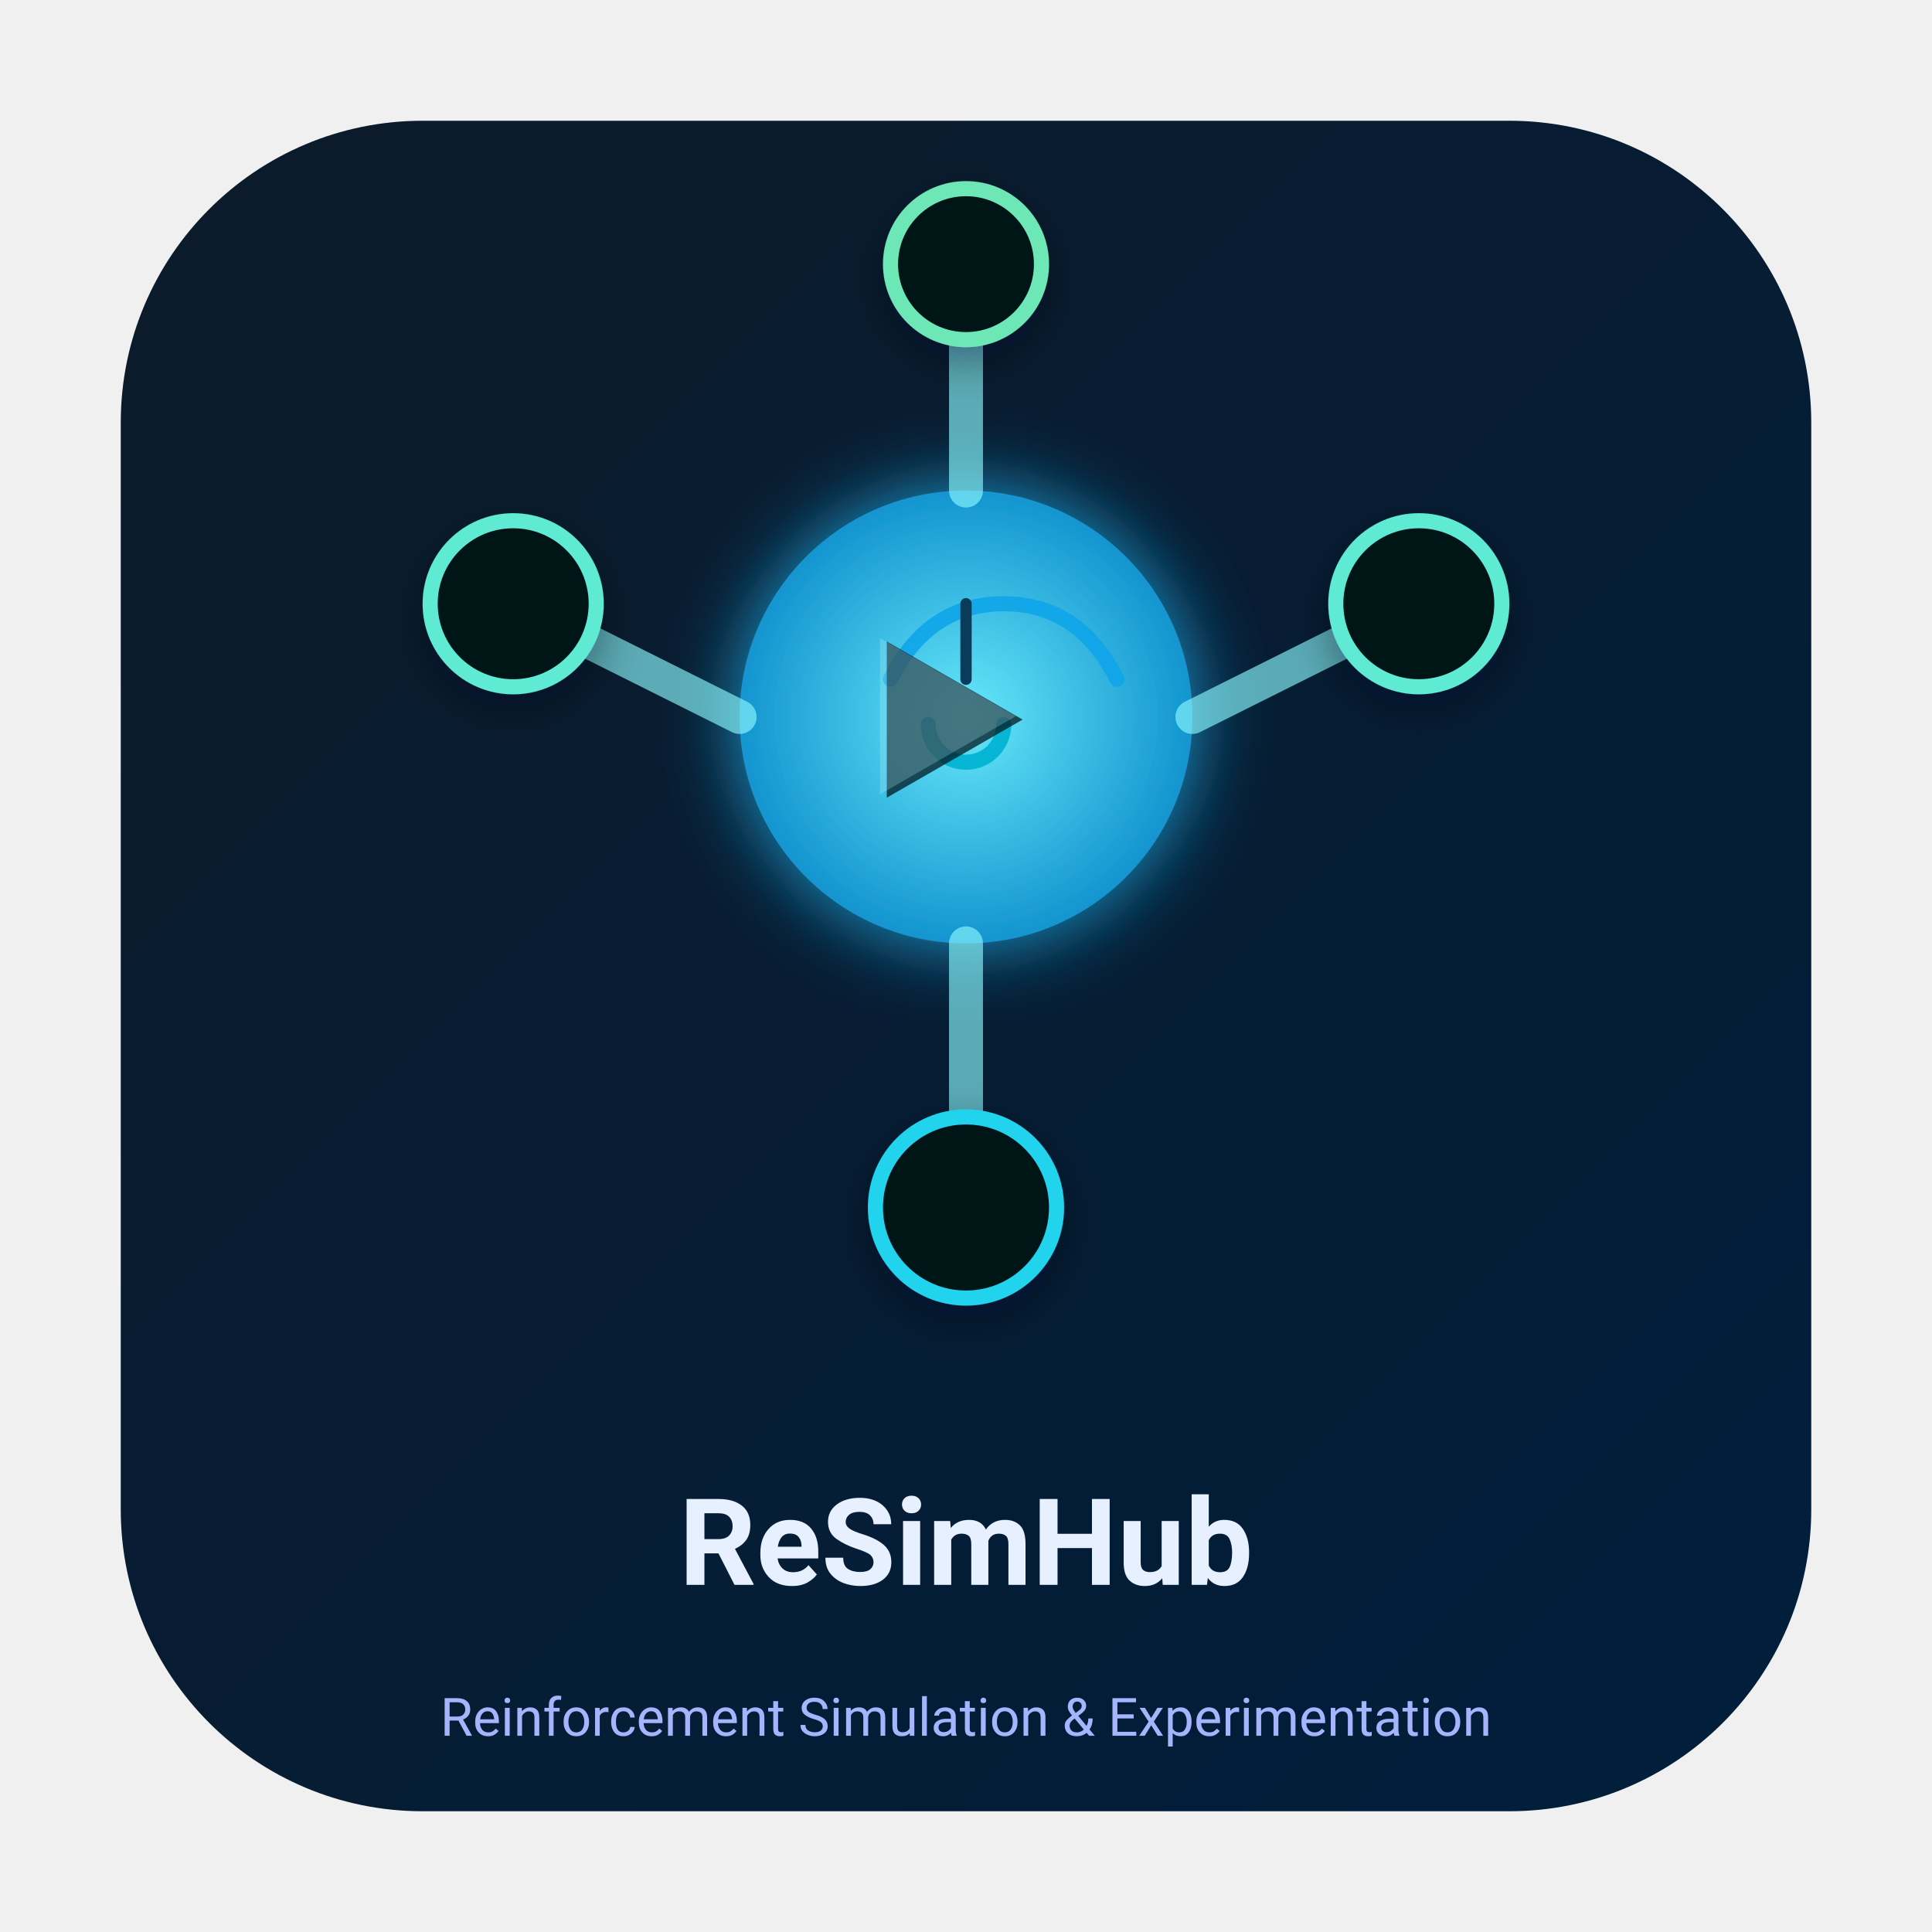
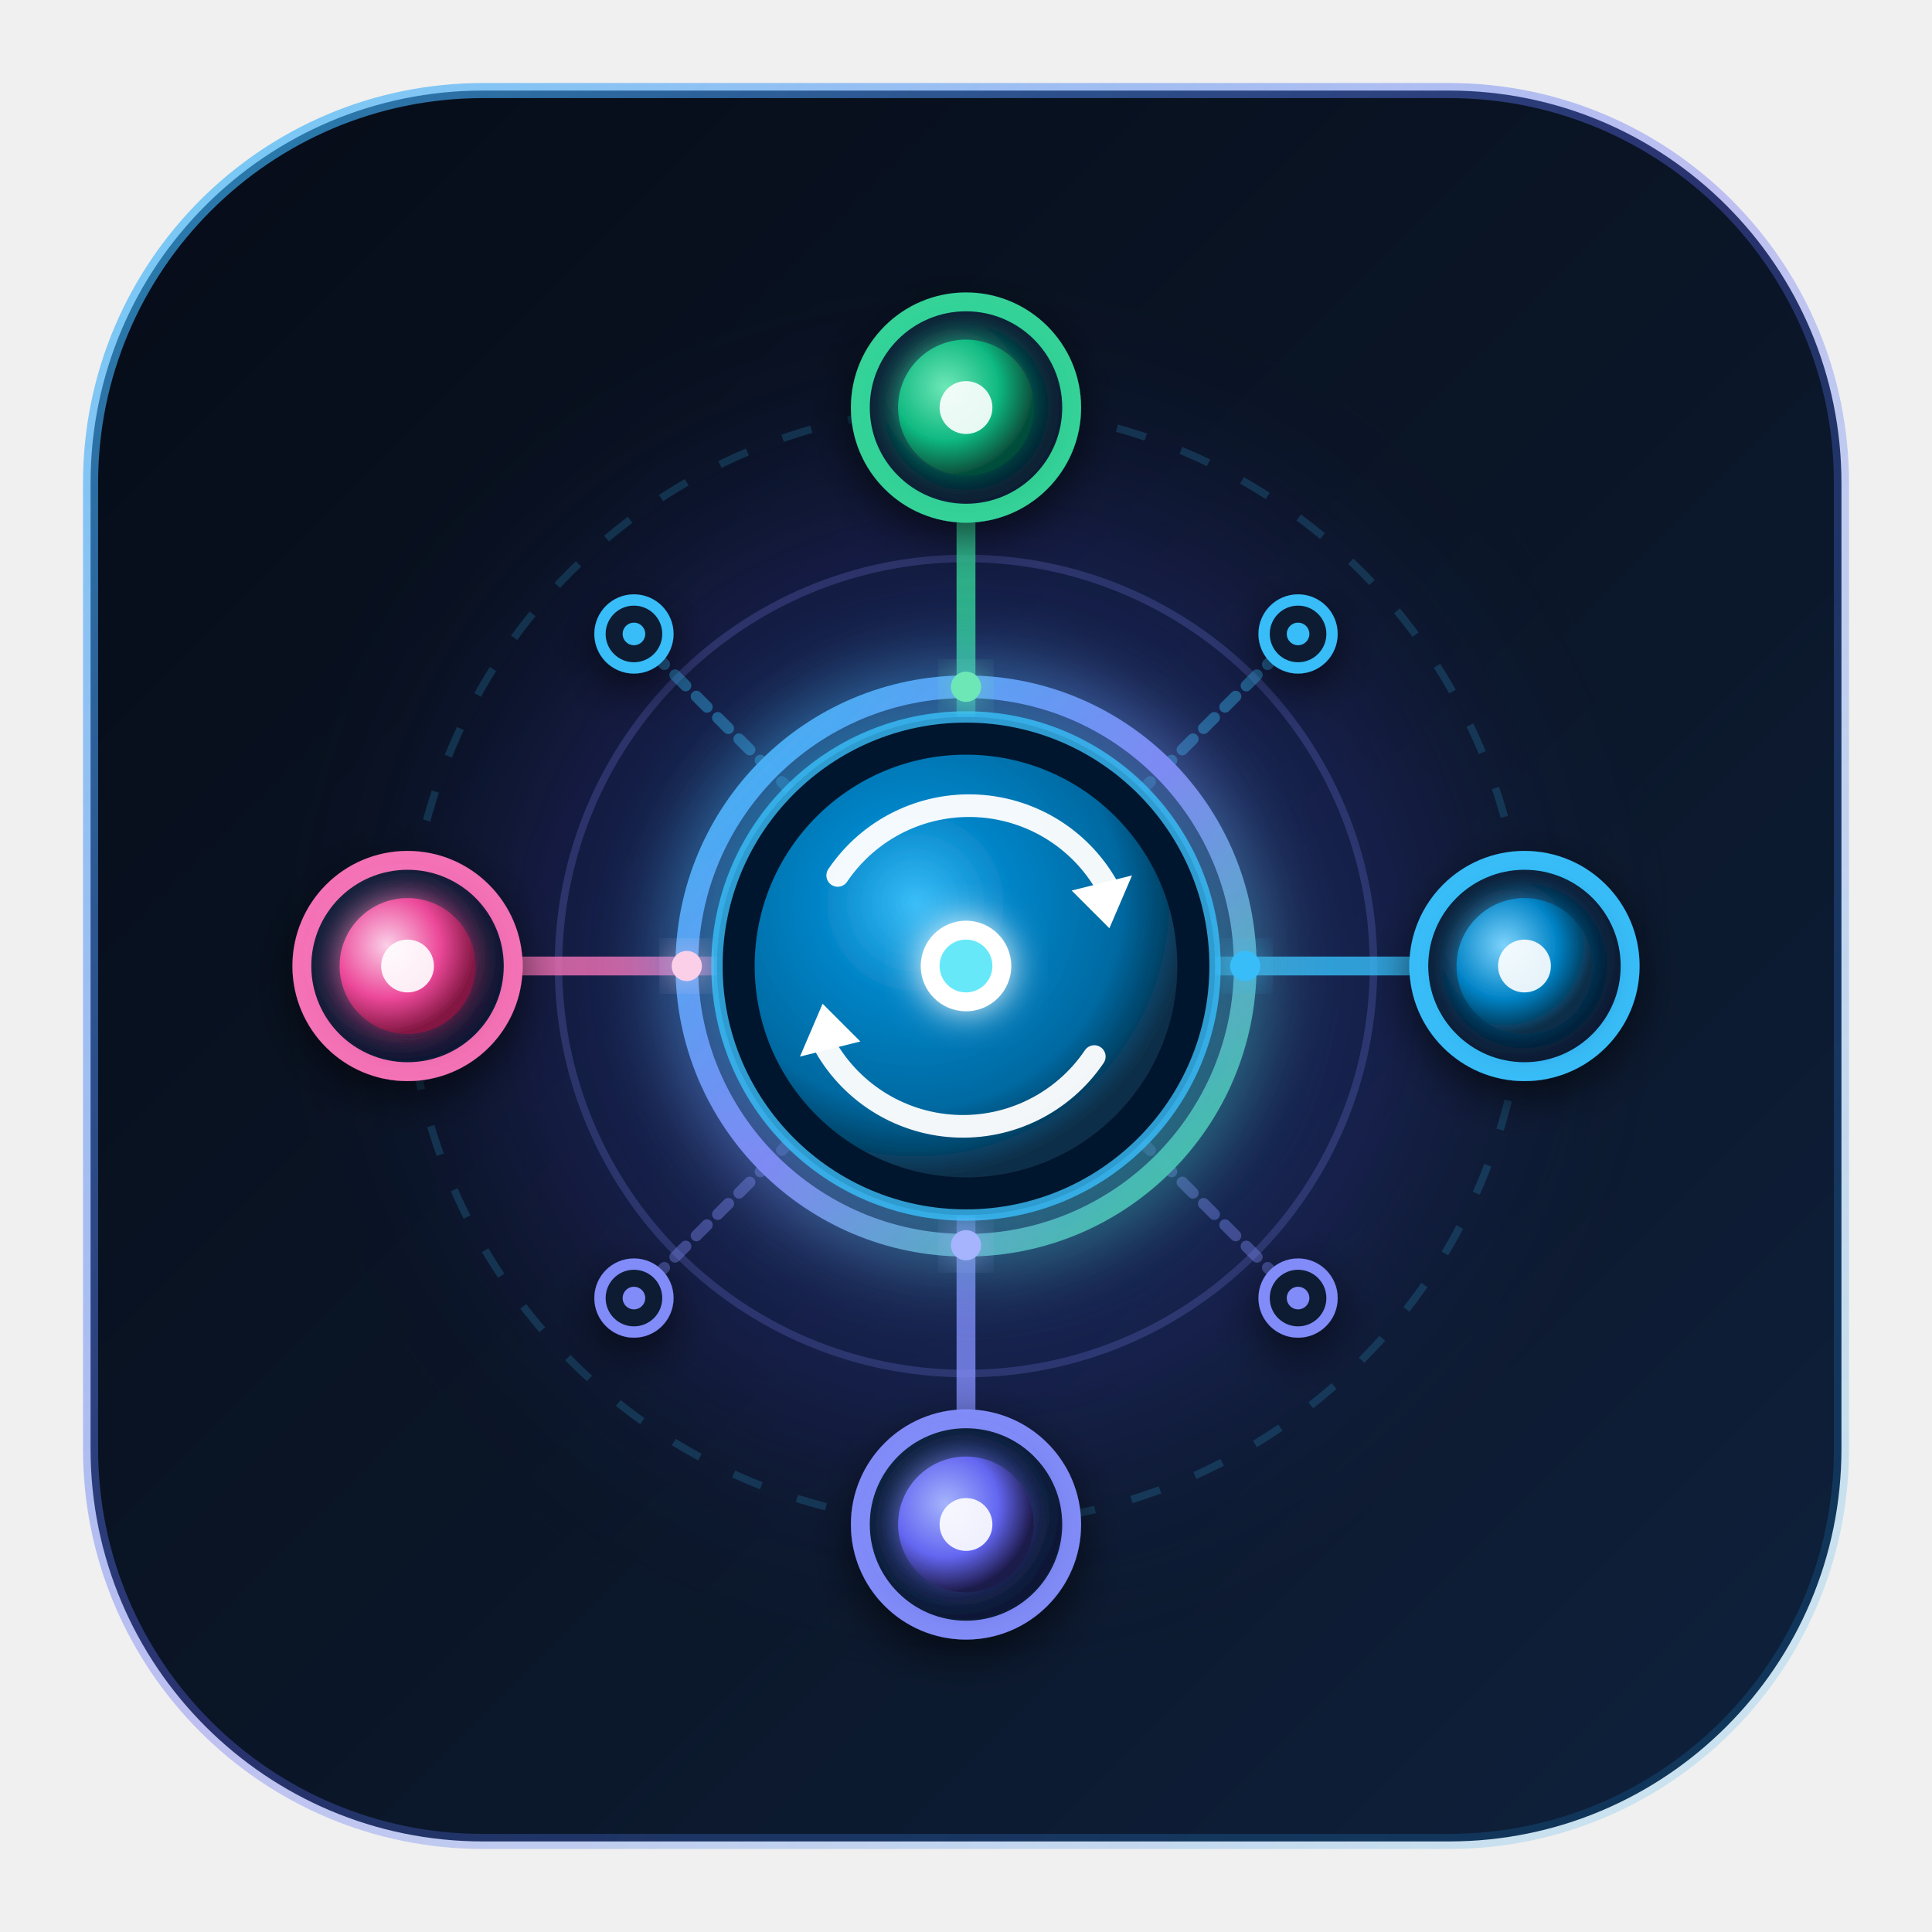
<svg xmlns="http://www.w3.org/2000/svg" viewBox="0 0 256 256" width="256" height="256">
  <defs>
-     <linearGradient id="bgGrad" x1="0" y1="0" x2="1" y2="1">
-       <stop offset="0%" stop-color="#0d1b2a" />
-       <stop offset="100%" stop-color="#001e3c" />
+     <linearGradient id="bgGrad" x1="0%" y1="0%" x2="100%" y2="100%">
+       <stop offset="0%" stop-color="#060c18" />
+       <stop offset="50%" stop-color="#0a1526" />
+       <stop offset="100%" stop-color="#0f213d" />
    </linearGradient>
-     <radialGradient id="hubGrad" cx="50%" cy="50%" r="60%">
-       <stop offset="0%" stop-color="#67e8f9" />
-       <stop offset="100%" stop-color="#0284c7" />
+     <linearGradient id="borderGrad" x1="0%" y1="0%" x2="100%" y2="100%">
+       <stop offset="0%" stop-color="#38bdf8" stop-opacity="0.7" />
+       <stop offset="50%" stop-color="#6366f1" stop-opacity="0.35" />
+       <stop offset="100%" stop-color="#0ea5e9" stop-opacity="0.15" />
+     </linearGradient>
+     <radialGradient id="ambientGlow" cx="50%" cy="50%" r="50%">
+       <stop offset="0%" stop-color="#0284c7" stop-opacity="0.4" />
+       <stop offset="60%" stop-color="#4f46e5" stop-opacity="0.15" />
+       <stop offset="100%" stop-color="#060c18" stop-opacity="0" />
    </radialGradient>
-     <filter id="hubGlow" x="-50%" y="-50%" width="200%" height="200%">
+     <radialGradient id="hubCoreGrad" cx="38%" cy="35%" r="65%">
+       <stop offset="0%" stop-color="#38bdf8" />
+       <stop offset="35%" stop-color="#0284c7" />
+       <stop offset="75%" stop-color="#0369a1" />
+       <stop offset="100%" stop-color="#082f49" />
+     </radialGradient>
+     <linearGradient id="ringGrad" x1="0%" y1="0%" x2="100%" y2="100%">
+       <stop offset="0%" stop-color="#38bdf8" />
+       <stop offset="50%" stop-color="#818cf8" />
+       <stop offset="100%" stop-color="#34d399" />
+     </linearGradient>
+     <radialGradient id="nodeTopGrad" cx="35%" cy="35%" r="65%">
+       <stop offset="0%" stop-color="#6ee7b7" />
+       <stop offset="60%" stop-color="#10b981" />
+       <stop offset="100%" stop-color="#064e3b" />
+     </radialGradient>
+     <radialGradient id="nodeRightGrad" cx="35%" cy="35%" r="65%">
+       <stop offset="0%" stop-color="#7dd3fc" />
+       <stop offset="60%" stop-color="#0284c7" />
+       <stop offset="100%" stop-color="#082f49" />
+     </radialGradient>
+     <radialGradient id="nodeBottomGrad" cx="35%" cy="35%" r="65%">
+       <stop offset="0%" stop-color="#a5b4fc" />
+       <stop offset="60%" stop-color="#6366f1" />
+       <stop offset="100%" stop-color="#1e1b4b" />
+     </radialGradient>
+     <radialGradient id="nodeLeftGrad" cx="35%" cy="35%" r="65%">
+       <stop offset="0%" stop-color="#fbcfe8" />
+       <stop offset="60%" stop-color="#ec4899" />
+       <stop offset="100%" stop-color="#831843" />
+     </radialGradient>
+     <filter id="coreGlow" x="-50%" y="-50%" width="200%" height="200%">
      <feGaussianBlur stdDeviation="5" result="blur" />
      <feMerge>
        <feMergeNode in="blur" />
        <feMergeNode in="SourceGraphic" />
      </feMerge>
    </filter>
-     <filter id="softShadow" x="-50%" y="-50%" width="200%" height="200%">
-       <feDropShadow dx="0" dy="2" stdDeviation="3" flood-color="#000814" flood-opacity="0.4" />
+     <filter id="pulseGlow" x="-40%" y="-40%" width="180%" height="180%">
+       <feGaussianBlur stdDeviation="2.5" result="blur" />
+       <feMerge>
+         <feMergeNode in="blur" />
+         <feMergeNode in="SourceGraphic" />
+       </feMerge>
+     </filter>
+     <filter id="nodeShadow" x="-30%" y="-30%" width="160%" height="160%">
+       <feDropShadow dx="0" dy="2" stdDeviation="3" flood-color="#000000" flood-opacity="0.6" />
    </filter>
  </defs>
-   <rect x="16" y="16" width="224" height="224" rx="40" fill="url(#bgGrad)" />
-   <circle cx="128" cy="95" r="30" fill="url(#hubGrad)" filter="url(#hubGlow)" />
-   <g stroke="#89f7fe" stroke-opacity="0.65" stroke-width="4.5" stroke-linecap="round">
-     <line x1="128" y1="65" x2="128" y2="40" />
-     <line x1="128" y1="125" x2="128" y2="160" />
-     <line x1="98" y1="95" x2="68" y2="80" />
-     <line x1="158" y1="95" x2="188" y2="80" />
+   <rect x="12" y="12" width="232" height="232" rx="52" fill="url(#bgGrad)" />
+   <rect x="12" y="12" width="232" height="232" rx="52" fill="none" stroke="url(#borderGrad)" stroke-width="2" />
+   <circle cx="128" cy="128" r="95" fill="url(#ambientGlow)" />
+   <circle cx="128" cy="128" r="74" fill="none" stroke="#38bdf8" stroke-width="1" stroke-opacity="0.18" stroke-dasharray="4 5" />
+   <circle cx="128" cy="128" r="54" fill="none" stroke="#818cf8" stroke-width="1" stroke-opacity="0.22" />
+   <g stroke-linecap="round">
+     <line x1="128" y1="96" x2="128" y2="58" stroke="#34d399" stroke-width="2.5" stroke-opacity="0.8" />
+     <line x1="128" y1="96" x2="128" y2="58" stroke="#34d399" stroke-width="6" stroke-opacity="0.25" filter="url(#pulseGlow)" />
+     <line x1="128" y1="160" x2="128" y2="198" stroke="#818cf8" stroke-width="2.5" stroke-opacity="0.8" />
+     <line x1="128" y1="160" x2="128" y2="198" stroke="#818cf8" stroke-width="6" stroke-opacity="0.25" filter="url(#pulseGlow)" />
+     <line x1="160" y1="128" x2="198" y2="128" stroke="#38bdf8" stroke-width="2.5" stroke-opacity="0.8" />
+     <line x1="160" y1="128" x2="198" y2="128" stroke="#38bdf8" stroke-width="6" stroke-opacity="0.25" filter="url(#pulseGlow)" />
+     <line x1="96" y1="128" x2="58" y2="128" stroke="#f472b6" stroke-width="2.5" stroke-opacity="0.8" />
+     <line x1="96" y1="128" x2="58" y2="128" stroke="#f472b6" stroke-width="6" stroke-opacity="0.25" filter="url(#pulseGlow)" />
+     <line x1="105" y1="105" x2="84" y2="84" stroke="#38bdf8" stroke-width="1.5" stroke-opacity="0.4" stroke-dasharray="2 2" />
+     <line x1="151" y1="105" x2="172" y2="84" stroke="#38bdf8" stroke-width="1.5" stroke-opacity="0.4" stroke-dasharray="2 2" />
+     <line x1="105" y1="151" x2="84" y2="172" stroke="#818cf8" stroke-width="1.5" stroke-opacity="0.4" stroke-dasharray="2 2" />
+     <line x1="151" y1="151" x2="172" y2="172" stroke="#818cf8" stroke-width="1.5" stroke-opacity="0.4" stroke-dasharray="2 2" />
  </g>
-   <g filter="url(#softShadow)">
-     <circle cx="128" cy="35" r="10" fill="#001219" stroke="#6ee7b7" stroke-width="2" />
-     <circle cx="128" cy="160" r="12" fill="#001219" stroke="#22d3ee" stroke-width="2" />
-     <circle cx="68" cy="80" r="11" fill="#001219" stroke="#5eead4" stroke-width="2" />
-     <circle cx="188" cy="80" r="11" fill="#001219" stroke="#5eead4" stroke-width="2" />
+   <g filter="url(#nodeShadow)">
+     <circle cx="84" cy="84" r="4.5" fill="#081b33" stroke="#38bdf8" stroke-width="1.5" />
+     <circle cx="84" cy="84" r="1.5" fill="#38bdf8" />
+     <circle cx="172" cy="84" r="4.5" fill="#081b33" stroke="#38bdf8" stroke-width="1.5" />
+     <circle cx="172" cy="84" r="1.5" fill="#38bdf8" />
+     <circle cx="84" cy="172" r="4.5" fill="#081b33" stroke="#818cf8" stroke-width="1.5" />
+     <circle cx="84" cy="172" r="1.5" fill="#818cf8" />
+     <circle cx="172" cy="172" r="4.5" fill="#081b33" stroke="#818cf8" stroke-width="1.5" />
+     <circle cx="172" cy="172" r="1.5" fill="#818cf8" />
  </g>
-   <g stroke-linecap="round" fill="none">
-     <path d="M118 90q5-10 15-10t15 10" stroke="#0ea5e9" stroke-width="2" opacity="0.9" />
-     <path d="M128 80v10" stroke="#083c5a" stroke-width="1.5" />
-     <path d="M123 96a5 5 0 0 0 10 0" stroke="#06b6d4" stroke-width="2" />
+   <g filter="url(#nodeShadow)">
+     <circle cx="128" cy="54" r="14" fill="#081b33" stroke="#34d399" stroke-width="2.5" />
+     <circle cx="128" cy="54" r="9" fill="url(#nodeTopGrad)" filter="url(#pulseGlow)" />
+     <circle cx="128" cy="54" r="3.5" fill="#ffffff" opacity="0.9" />
+     <circle cx="202" cy="128" r="14" fill="#081b33" stroke="#38bdf8" stroke-width="2.5" />
+     <circle cx="202" cy="128" r="9" fill="url(#nodeRightGrad)" filter="url(#pulseGlow)" />
+     <circle cx="202" cy="128" r="3.5" fill="#ffffff" opacity="0.9" />
+     <circle cx="128" cy="202" r="14" fill="#081b33" stroke="#818cf8" stroke-width="2.5" />
+     <circle cx="128" cy="202" r="9" fill="url(#nodeBottomGrad)" filter="url(#pulseGlow)" />
+     <circle cx="128" cy="202" r="3.5" fill="#ffffff" opacity="0.9" />
+     <circle cx="54" cy="128" r="14" fill="#081b33" stroke="#f472b6" stroke-width="2.5" />
+     <circle cx="54" cy="128" r="9" fill="url(#nodeLeftGrad)" filter="url(#pulseGlow)" />
+     <circle cx="54" cy="128" r="3.5" fill="#ffffff" opacity="0.9" />
  </g>
-   <g opacity="0.9" transform="translate(117.5 85) scale(0.225)">
-     <polygon points="0,0 80,46 0,92" fill="#001219" opacity="0.8" />
-     <polygon points="0,0 80,46 0,92" fill="#c7f9ff" opacity="0.25" transform="translate(-4,-2)" />
+   <g filter="url(#coreGlow)">
+     <circle cx="128" cy="128" r="37" fill="none" stroke="url(#ringGrad)" stroke-width="3" opacity="0.95" />
+     <circle cx="128" cy="128" r="33" fill="#06182e" stroke="#38bdf8" stroke-width="1.5" stroke-opacity="0.8" />
+     <circle cx="128" cy="128" r="28" fill="url(#hubCoreGrad)" />
  </g>
-   <text x="128" y="210" text-anchor="middle" font-family="Segoe UI,Roboto,'Helvetica Neue',Arial" font-weight="700" fill="#e6f0ff" font-size="16">ReSimHub</text>
-   <text x="128" y="230" text-anchor="middle" font-family="Segoe UI,Roboto,Arial" fill="#a5b4fc" font-size="7">
-     Reinforcement Simulation &amp; Experimentation
-   </text>
+   <g stroke-linecap="round" stroke-linejoin="round">
+     <path d="M 111 116 A 21 21 0 0 1 147 118" fill="none" stroke="#ffffff" stroke-width="3" stroke-opacity="0.95" />
+     <polygon points="150,116 147,123 142,118" fill="#ffffff" />
+     <path d="M 145 140 A 21 21 0 0 1 109 138" fill="none" stroke="#ffffff" stroke-width="3" stroke-opacity="0.95" />
+     <polygon points="106,140 109,133 114,138" fill="#ffffff" />
+     <circle cx="128" cy="128" r="6" fill="#ffffff" filter="url(#pulseGlow)" />
+     <circle cx="128" cy="128" r="3.5" fill="#67e8f9" />
+   </g>
+   <circle cx="128" cy="91" r="2" fill="#6ee7b7" filter="url(#pulseGlow)" />
+   <circle cx="165" cy="128" r="2" fill="#38bdf8" filter="url(#pulseGlow)" />
+   <circle cx="128" cy="165" r="2" fill="#a5b4fc" filter="url(#pulseGlow)" />
+   <circle cx="91" cy="128" r="2" fill="#fbcfe8" filter="url(#pulseGlow)" />
</svg>
